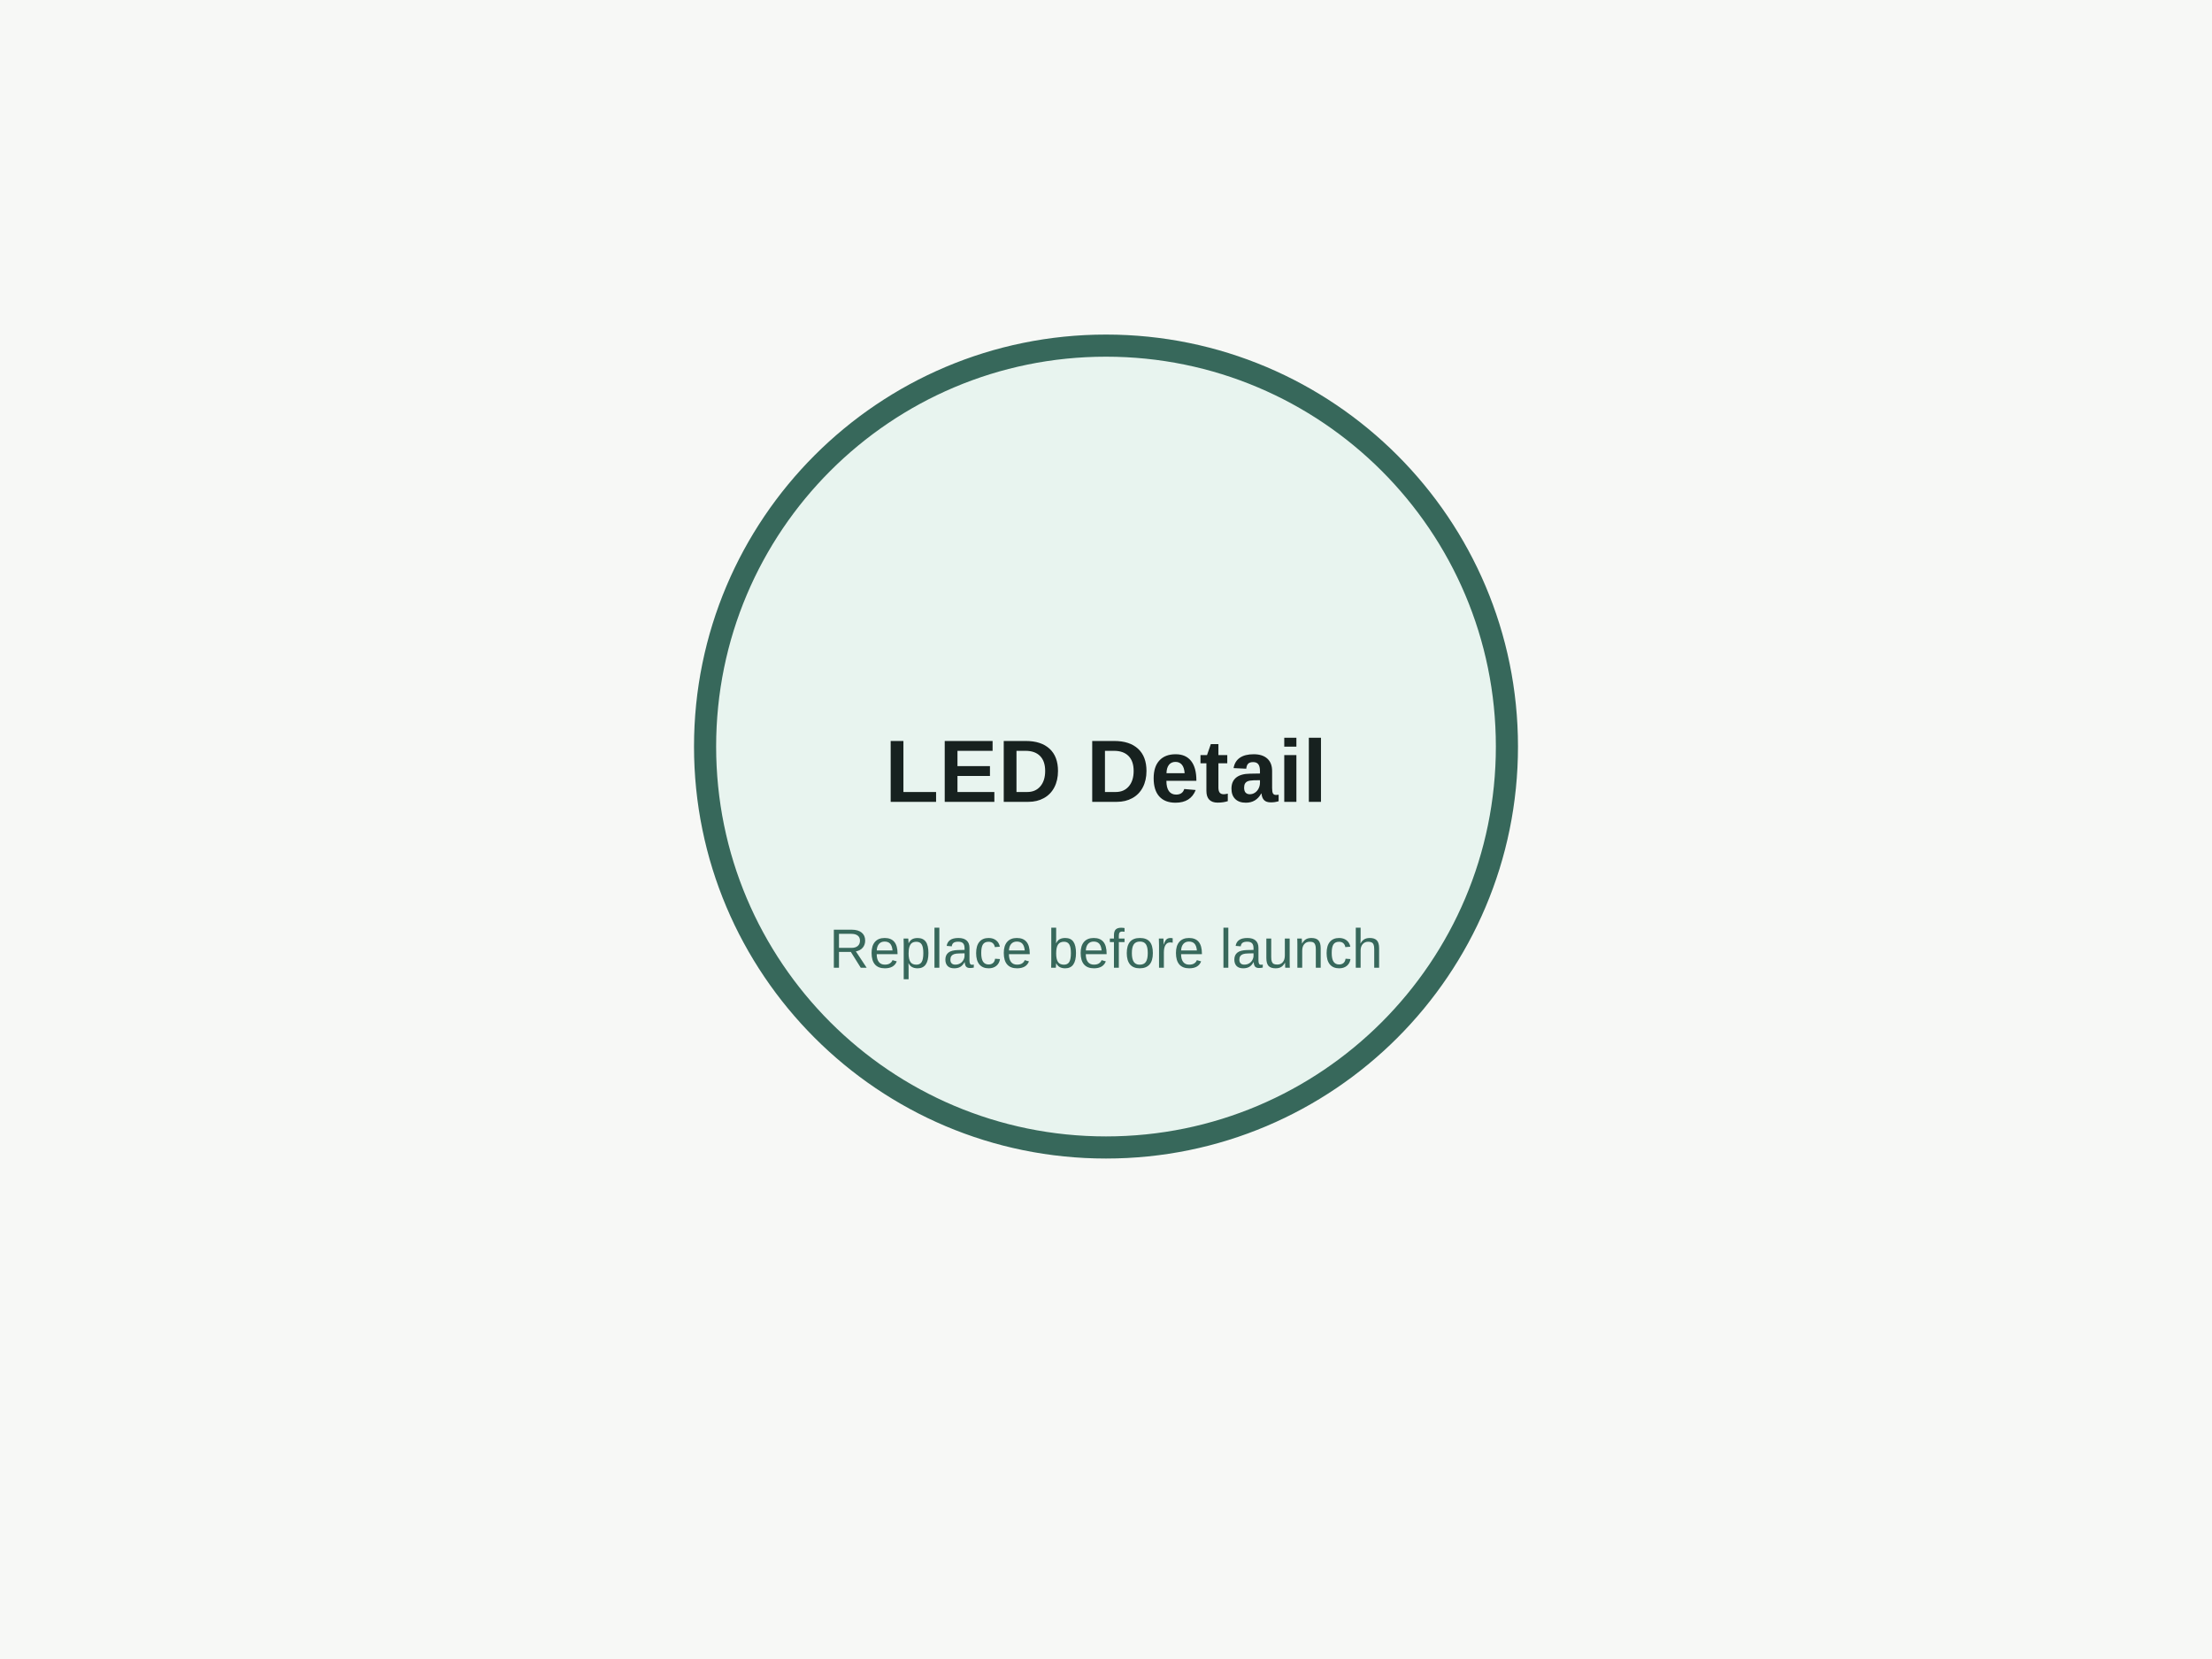
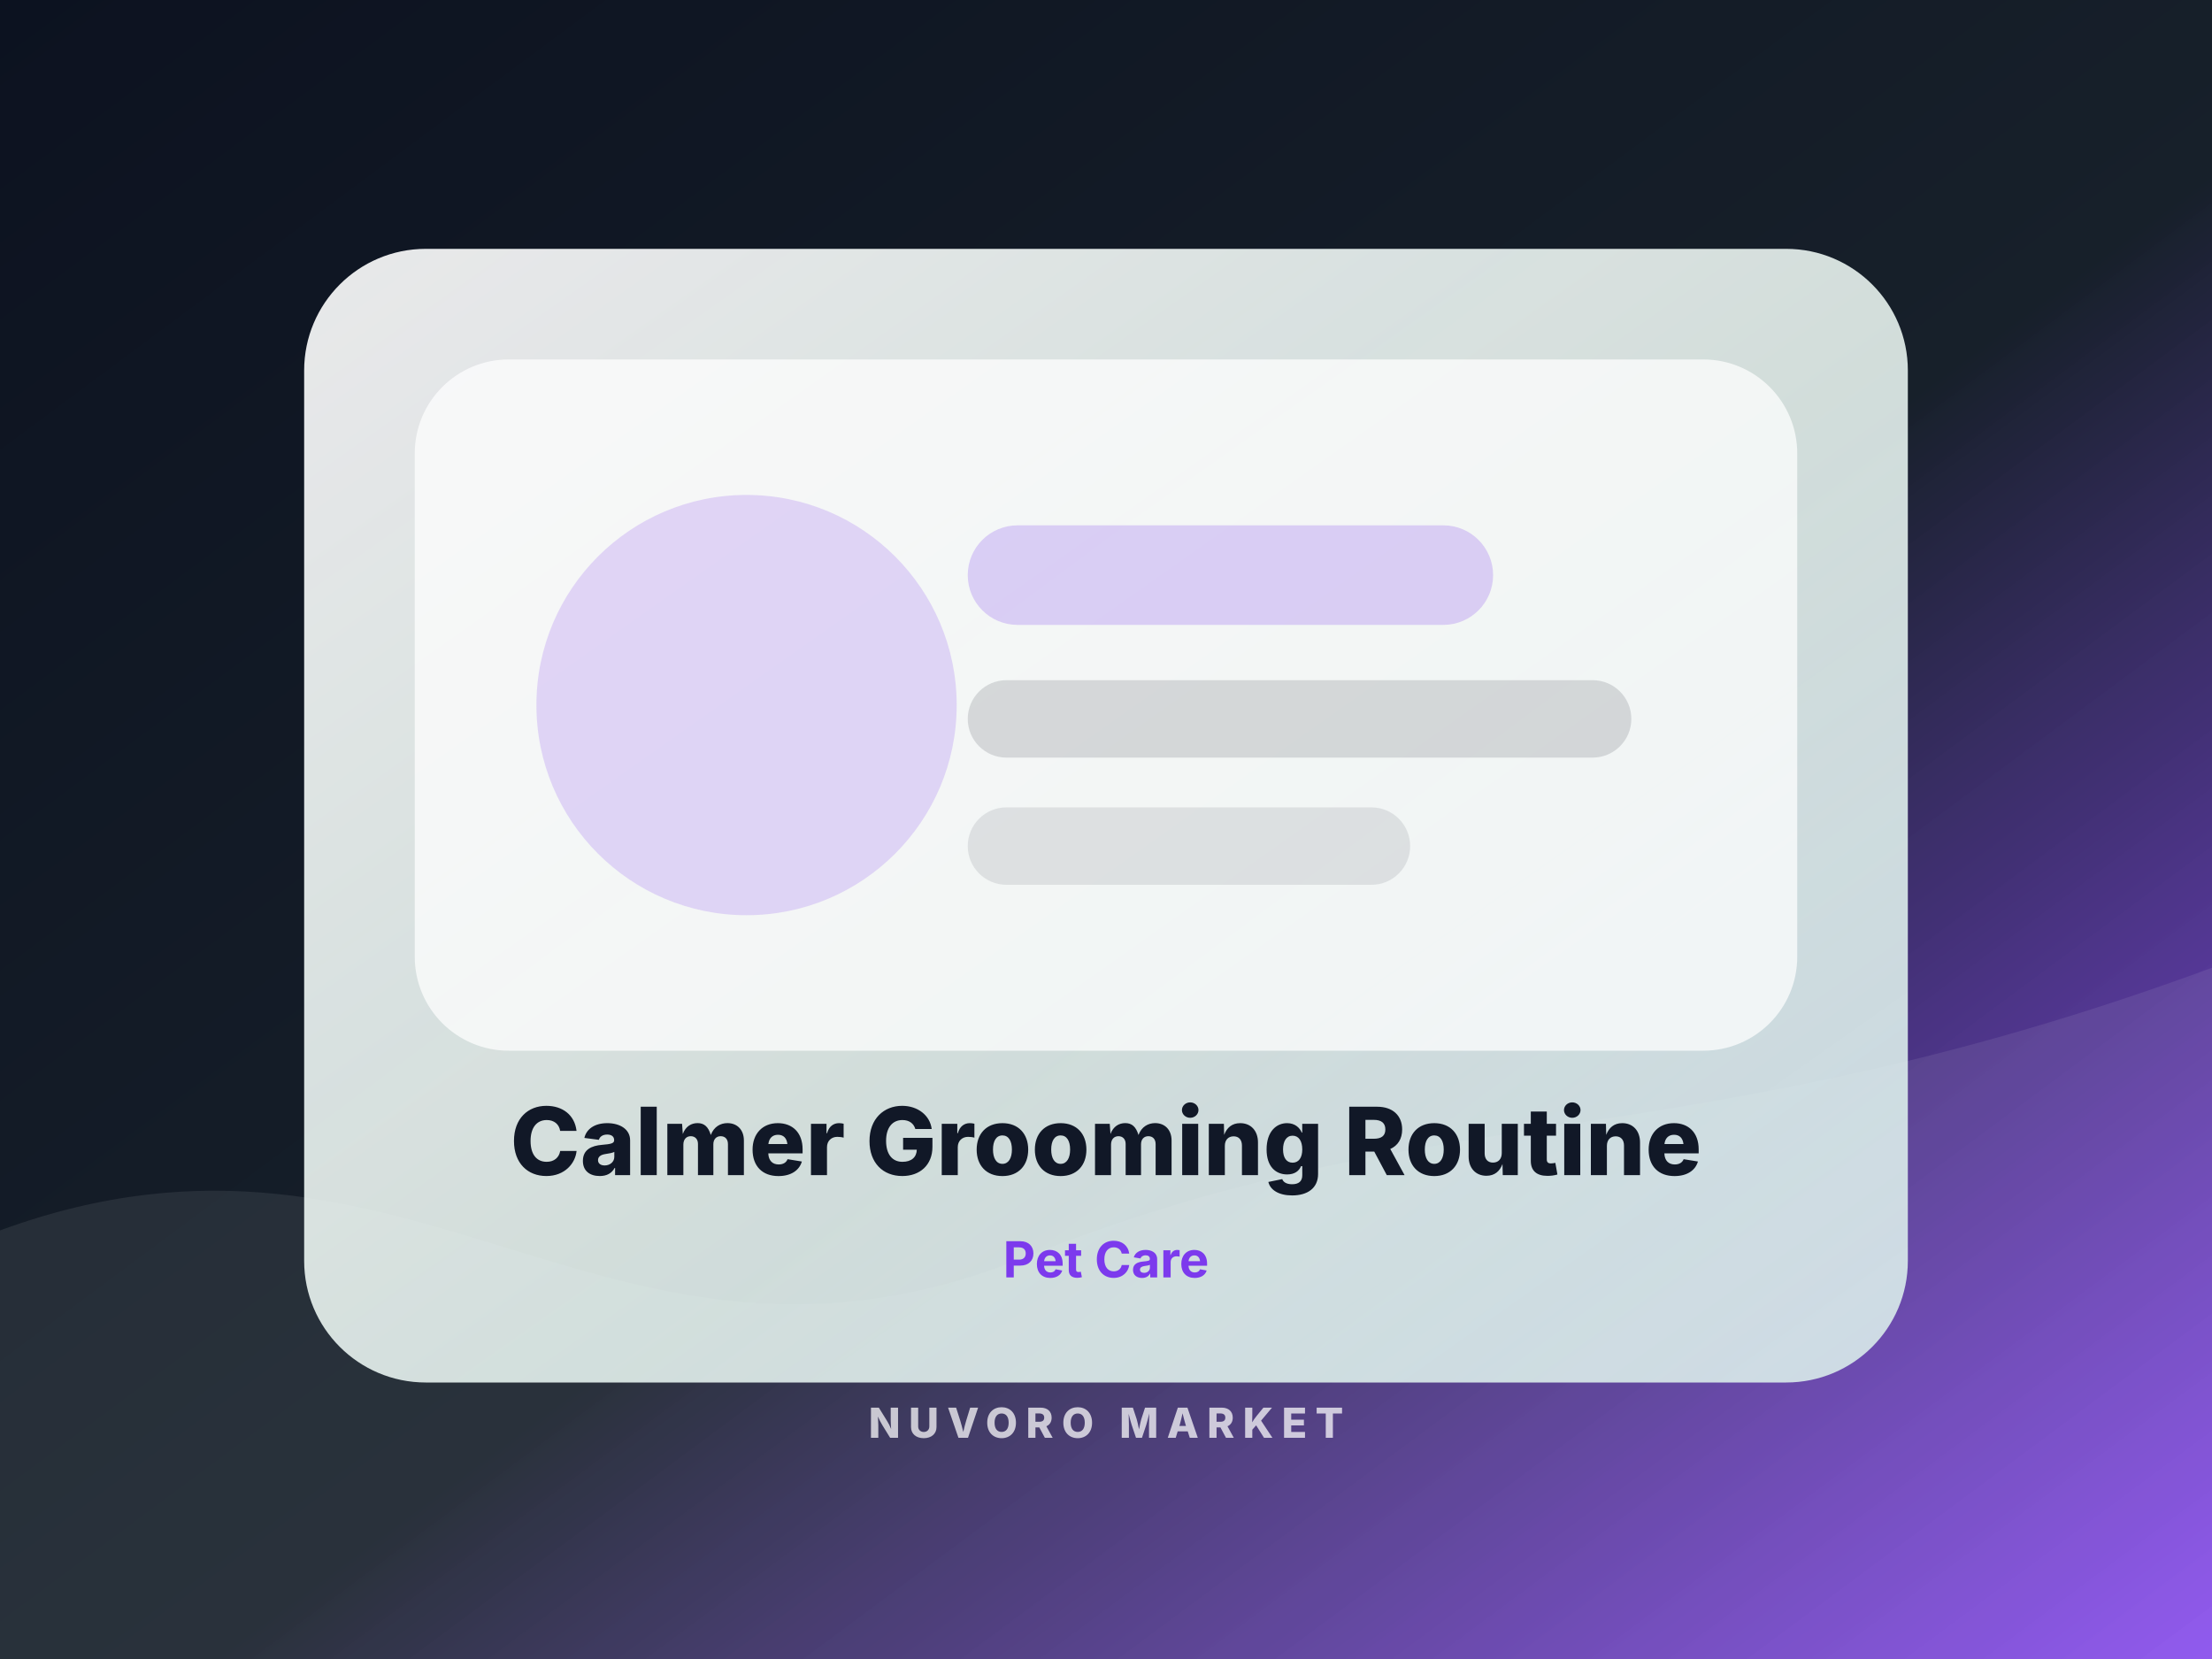
- <svg xmlns="http://www.w3.org/2000/svg" viewBox="0 0 800 600">
-   <rect width="800" height="600" fill="#f7f8f6" />
-   <circle cx="400" cy="270" r="145" fill="#e8f4ef" stroke="#37685b" stroke-width="8" />
-   <text x="400" y="290" text-anchor="middle" font-family="Arial" font-size="32" font-weight="700" fill="#17211f">LED Detail</text>
-   <text x="400" y="350" text-anchor="middle" font-family="Arial" font-size="20" fill="#37685b">Replace before launch</text>
+ <svg xmlns="http://www.w3.org/2000/svg" viewBox="0 0 800 600" role="img" aria-label="Calmer Grooming Routine product visual">
+   <defs>
+     <linearGradient id="bg" x1="0" y1="0" x2="1" y2="1">
+       <stop offset="0" stop-color="#0c1220" />
+       <stop offset="0.55" stop-color="#17202a" />
+       <stop offset="1" stop-color="#7c3aed" stop-opacity="0.9" />
+     </linearGradient>
+     <linearGradient id="card" x1="0" y1="0" x2="1" y2="1">
+       <stop offset="0" stop-color="#ffffff" stop-opacity="0.95" />
+       <stop offset="1" stop-color="#dff6ee" stop-opacity="0.88" />
+     </linearGradient>
+   </defs>
+   <rect width="800" height="600" rx="0" fill="url(#bg)" />
+   <path d="M0 445 C150 390 220 515 370 455 C520 395 610 420 800 350 L800 600 L0 600 Z" fill="#ffffff" opacity="0.08" />
+   <rect x="110" y="90" width="580" height="410" rx="44" fill="url(#card)" opacity="0.95" />
+   <rect x="150" y="130" width="500" height="250" rx="34" fill="#ffffff" opacity="0.72" />
+   <circle cx="270" cy="255" r="76" fill="#7c3aed" opacity="0.18" />
+   <rect x="350" y="190" width="190" height="36" rx="18" fill="#7c3aed" opacity="0.22" />
+   <rect x="350" y="246" width="240" height="28" rx="14" fill="#111827" opacity="0.14" />
+   <rect x="350" y="292" width="160" height="28" rx="14" fill="#111827" opacity="0.10" />
+   <text x="400" y="425" text-anchor="middle" font-family="Inter, Arial, sans-serif" font-size="34" font-weight="800" fill="#111827">Calmer Grooming Routine</text>
+   <text x="400" y="462" text-anchor="middle" font-family="Inter, Arial, sans-serif" font-size="18" font-weight="700" fill="#7c3aed">Pet Care</text>
+   <text x="400" y="520" text-anchor="middle" font-family="Inter, Arial, sans-serif" font-size="15" font-weight="800" letter-spacing="3" fill="#ffffff" opacity="0.72">NUVORO MARKET</text>
</svg>
